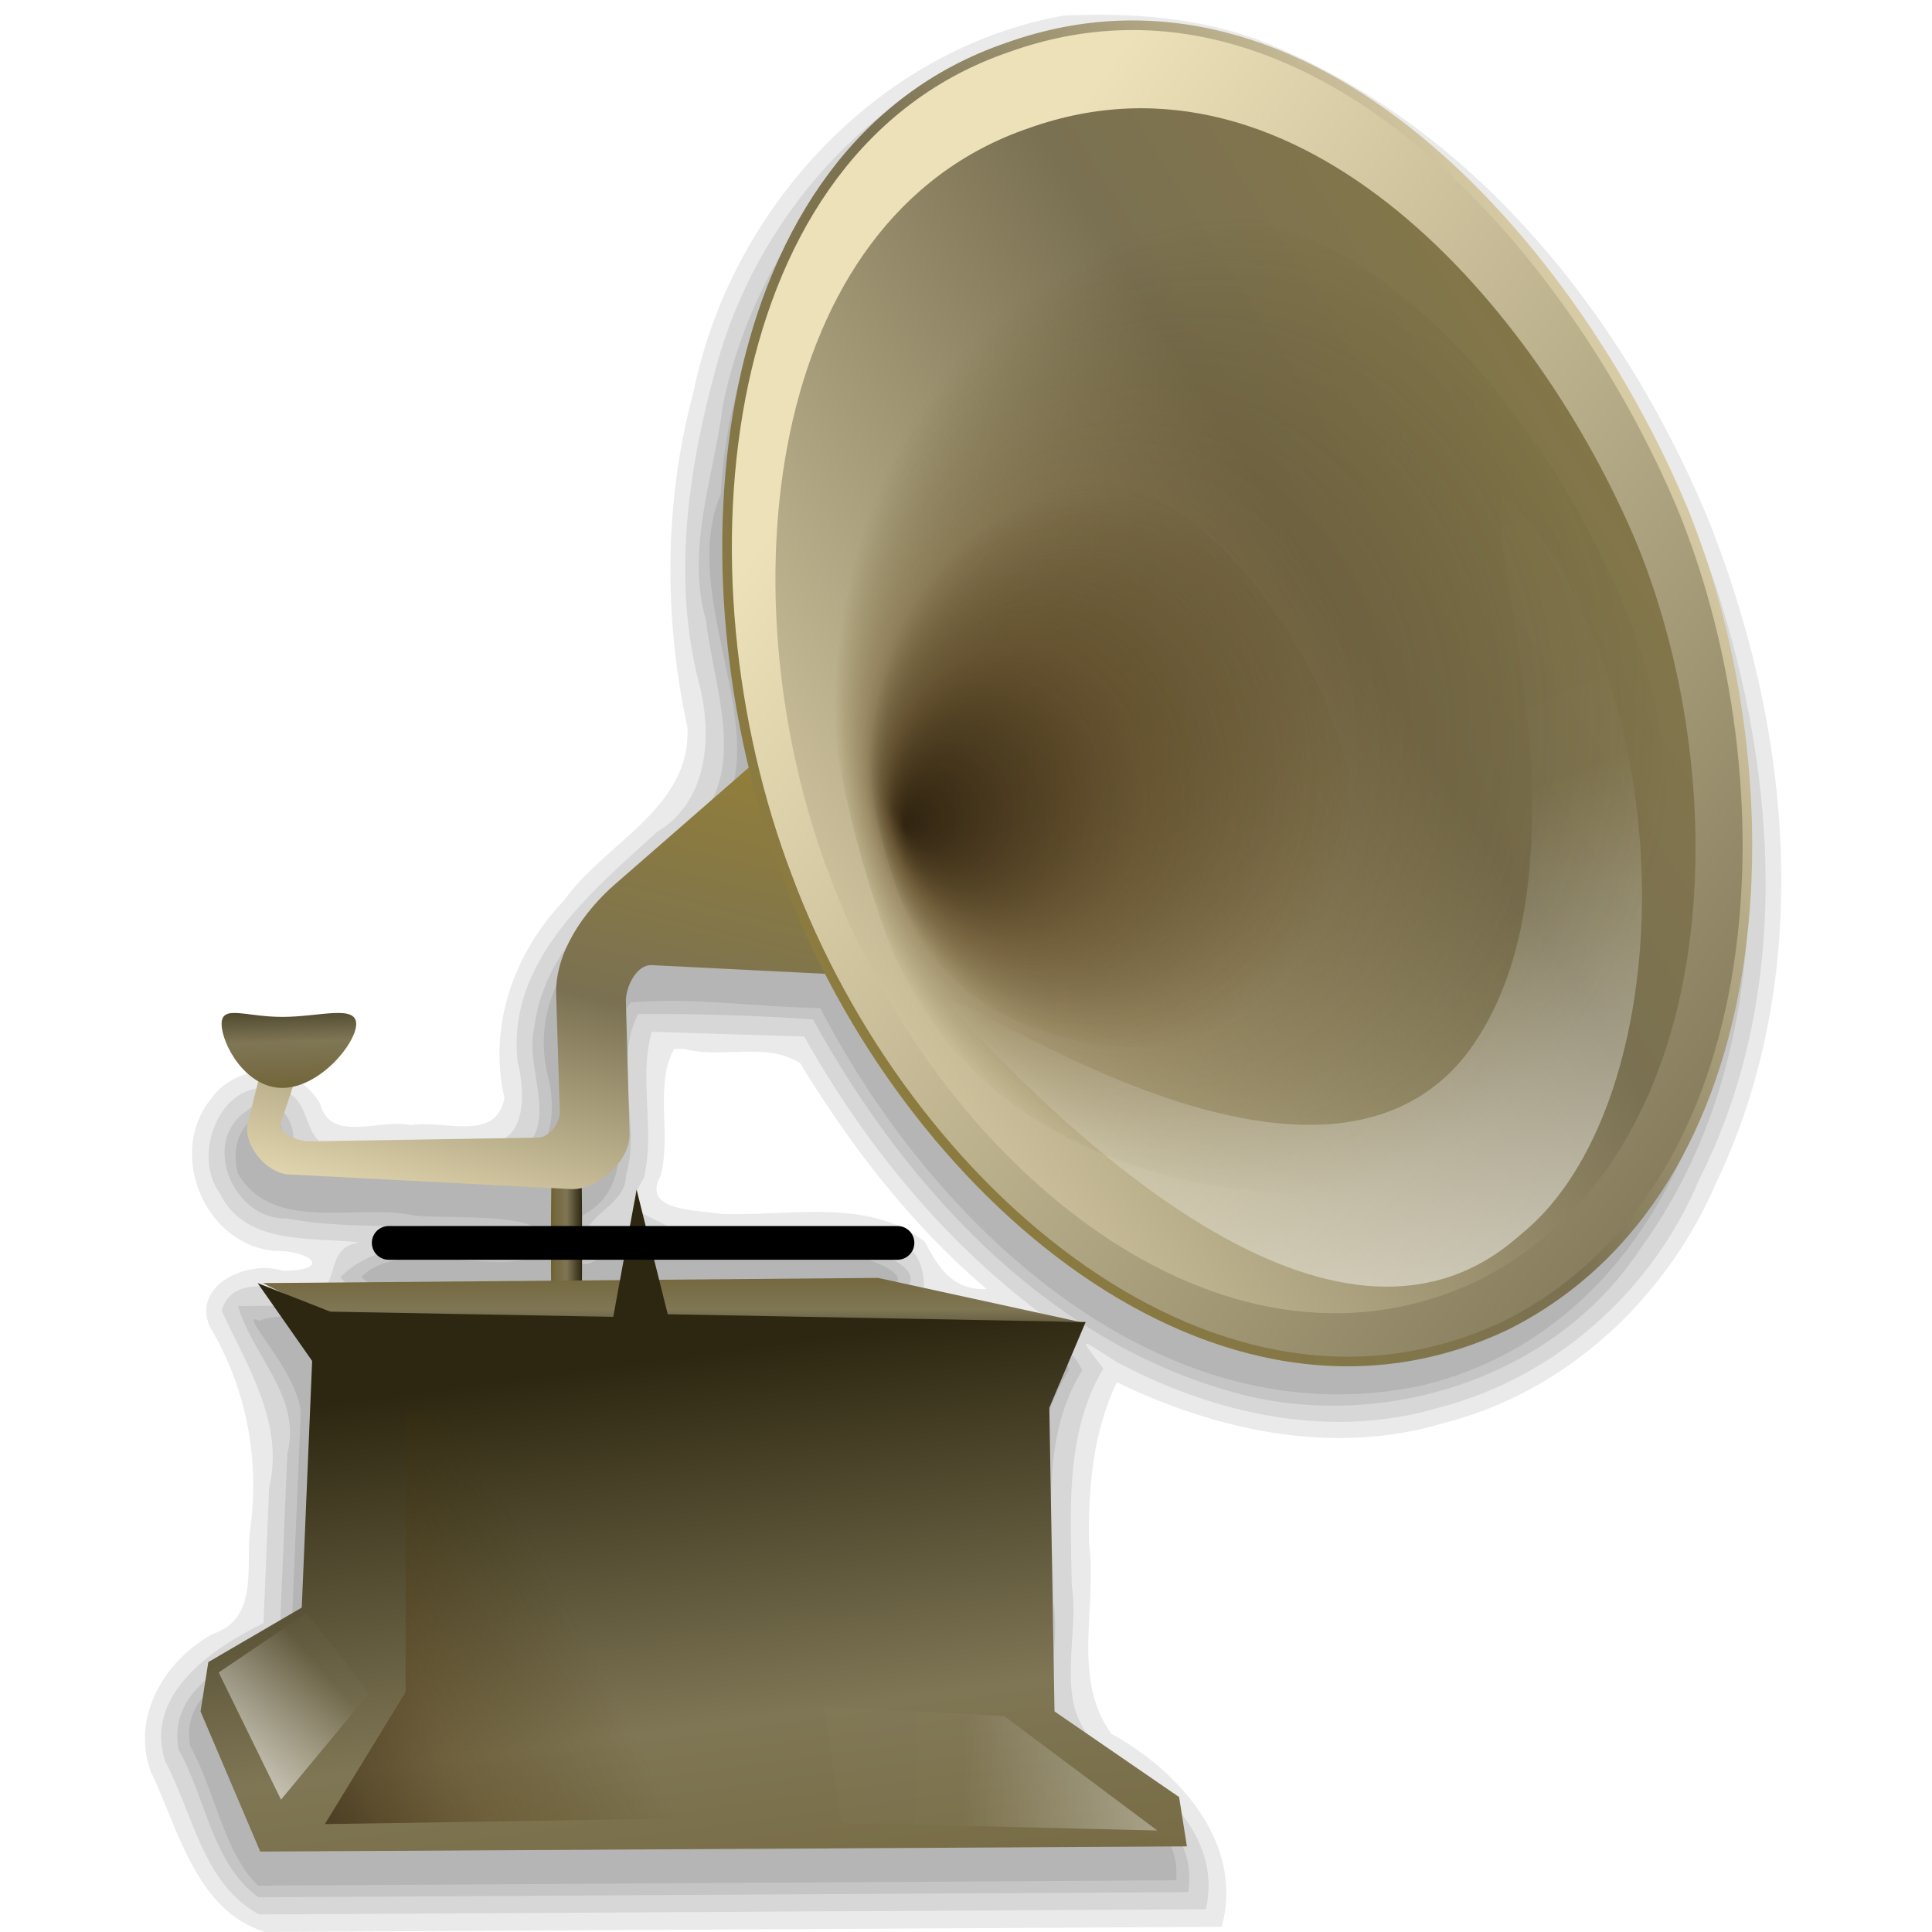
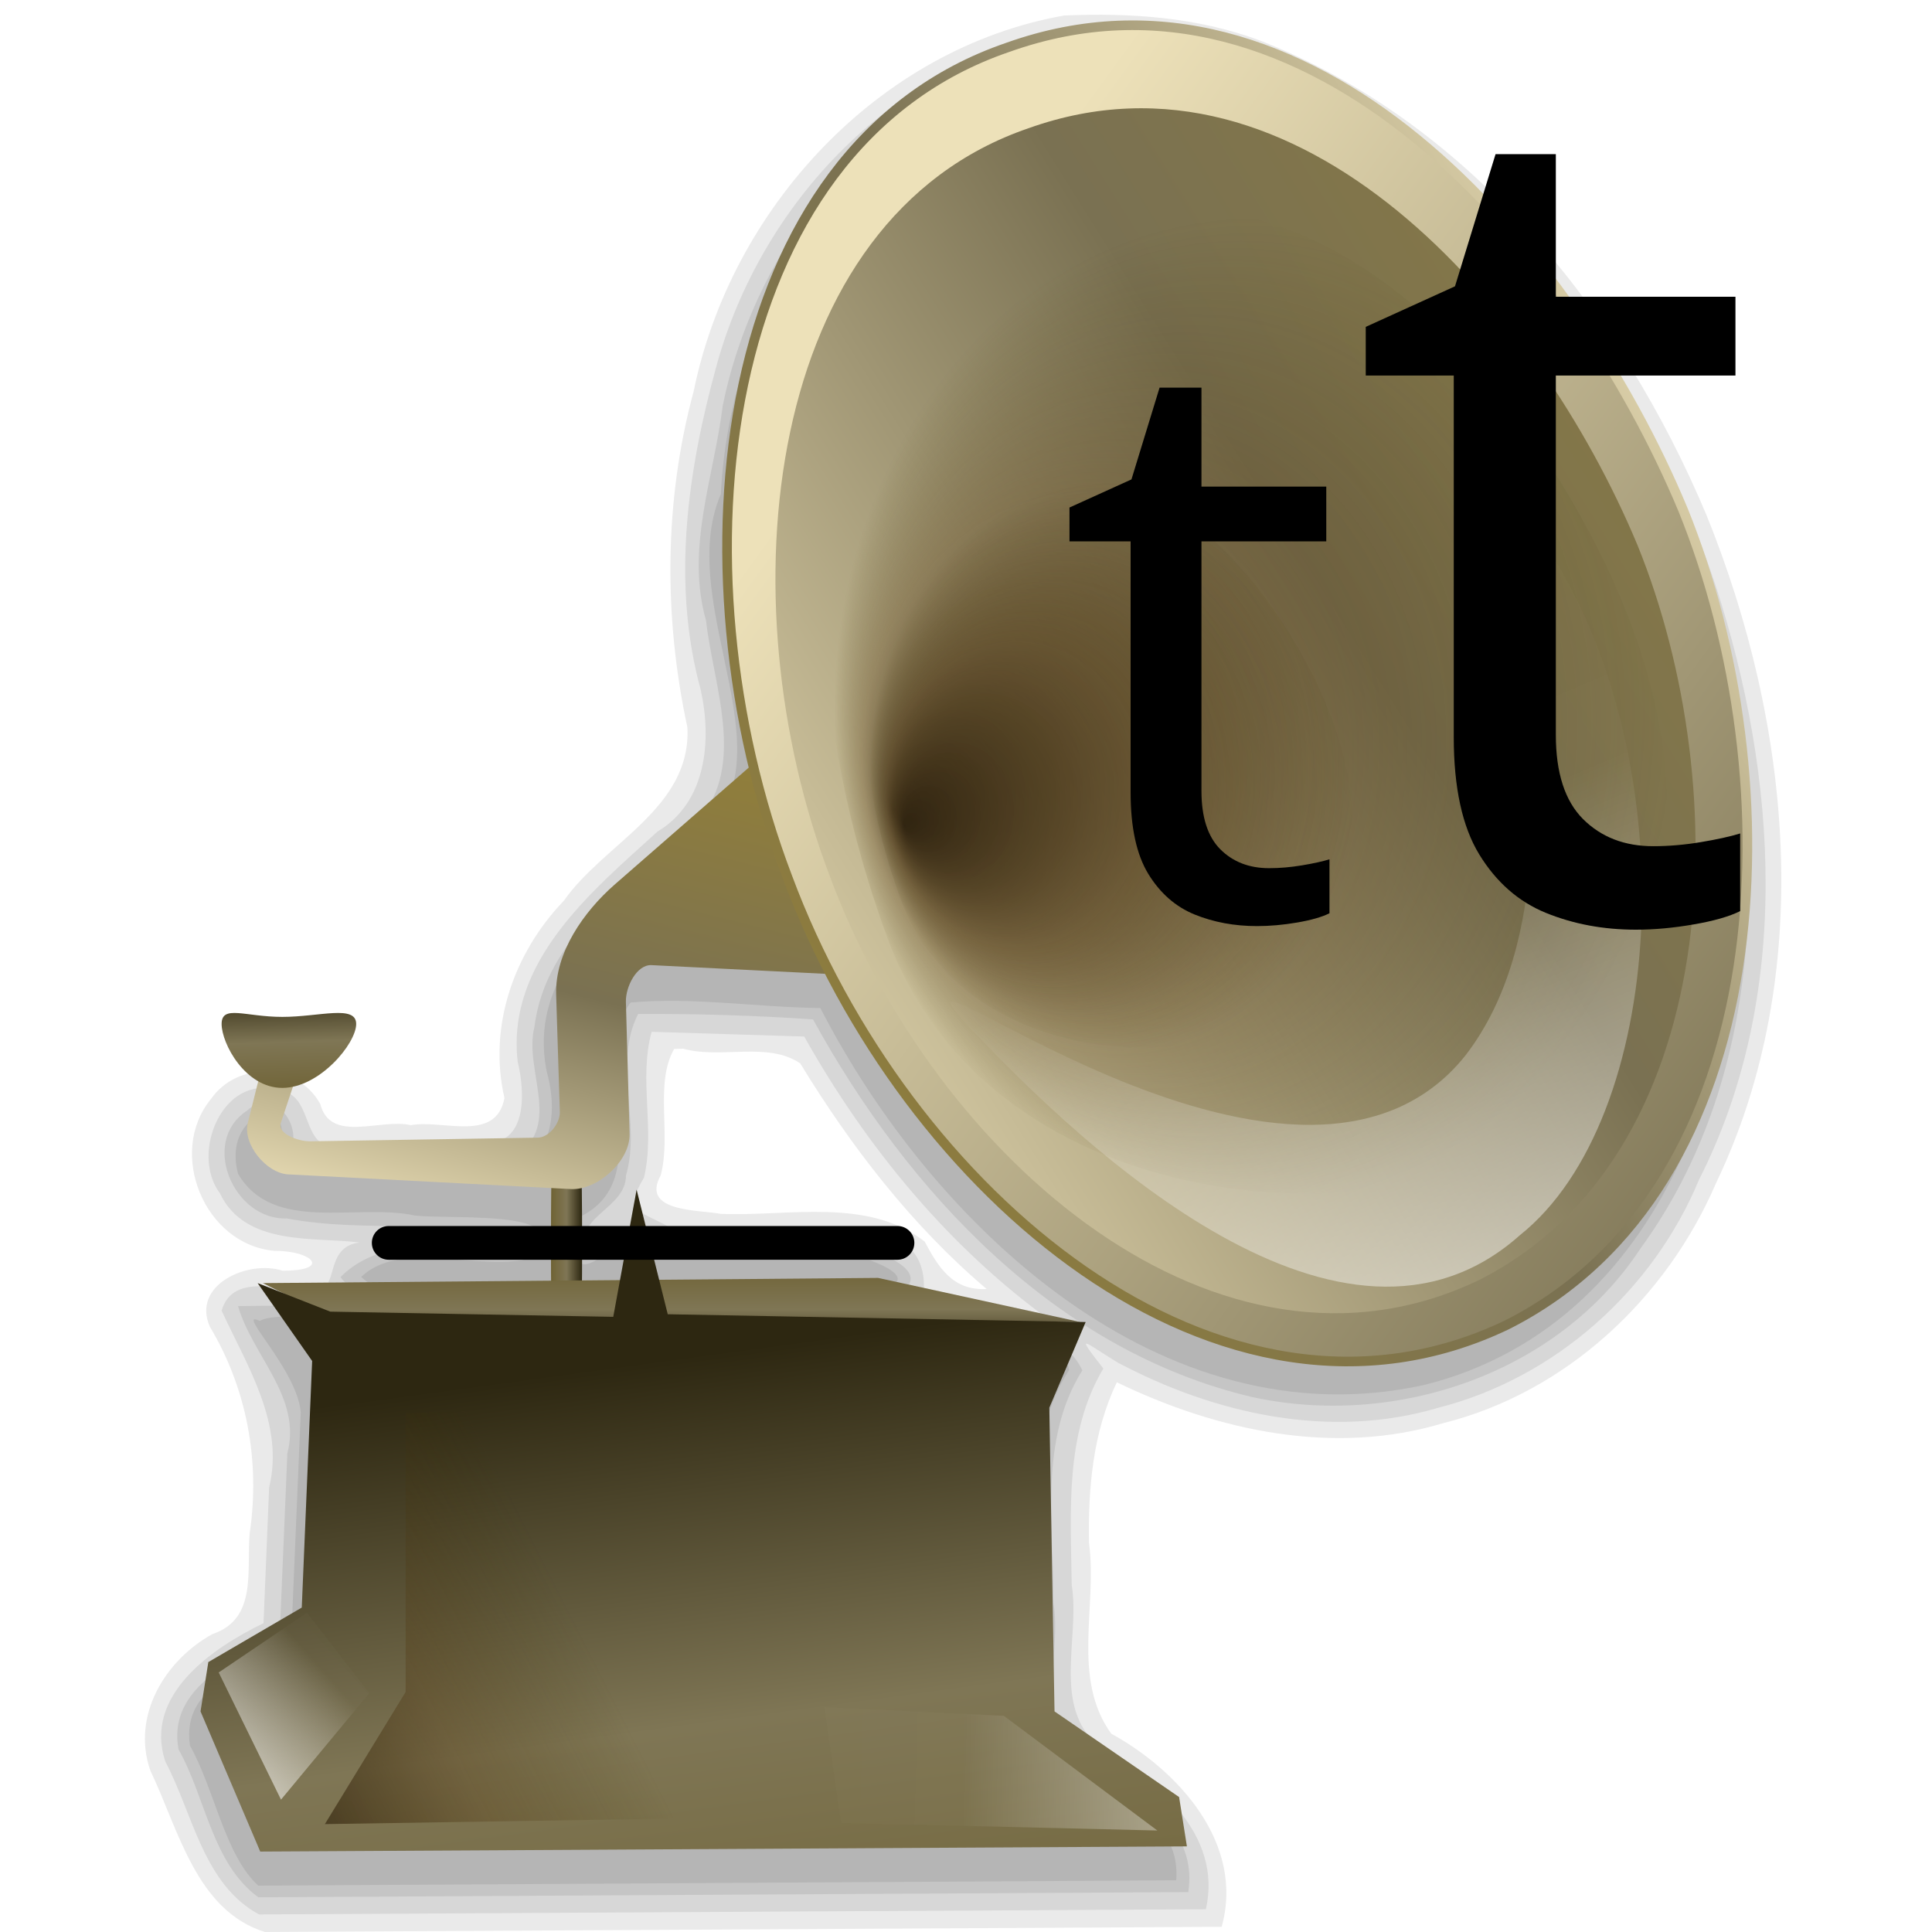
<svg xmlns="http://www.w3.org/2000/svg" xmlns:xlink="http://www.w3.org/1999/xlink" version="1.1" width="320" height="320" id="svg2276">
  <defs id="defs2278">
    <linearGradient id="linearGradient2310">
      <stop id="stop2311" style="stop-color:#6f6234;stop-opacity:1" offset="0" />
      <stop id="stop2312" style="stop-color:#7f7655;stop-opacity:1" offset="0.5" />
      <stop id="stop2313" style="stop-color:#2d2711;stop-opacity:1" offset="1" />
    </linearGradient>
    <linearGradient id="linearGradient2300">
      <stop id="stop2301" style="stop-color:#ffffff;stop-opacity:0" offset="0" />
      <stop id="stop2302" style="stop-color:#ffffff;stop-opacity:0.021" offset="0.496" />
      <stop id="stop2303" style="stop-color:#ffffff;stop-opacity:0.531" offset="1" />
    </linearGradient>
    <linearGradient id="linearGradient2288">
      <stop id="stop2289" style="stop-color:#ede1b9;stop-opacity:1" offset="0" />
      <stop id="stop2291" style="stop-color:#7a7152;stop-opacity:1" offset="0.5" />
      <stop id="stop2290" style="stop-color:#927f39;stop-opacity:1" offset="1" />
    </linearGradient>
    <linearGradient id="linearGradient2283">
      <stop id="stop2284" style="stop-color:#1d1100;stop-opacity:0.667" offset="0" />
      <stop id="stop2292" style="stop-color:#4f340c;stop-opacity:0.302" offset="0.527" />
      <stop id="stop2285" style="stop-color:#3d3001;stop-opacity:0" offset="1" />
    </linearGradient>
    <radialGradient cx="104.162" cy="56.434" r="20.573" fx="86.443" fy="60.641" id="radialGradient2286" xlink:href="#linearGradient2283" gradientUnits="userSpaceOnUse" gradientTransform="matrix(1.974153,0,0,2.31149,-20.91631,-3.405279)" />
    <linearGradient x1="106.914" y1="137.886" x2="291.101" y2="-13.32" id="linearGradient2287" xlink:href="#linearGradient2288" gradientUnits="userSpaceOnUse" gradientTransform="matrix(1.043891,0,0,1.367085,-10.63795,-23.55556)" />
    <linearGradient x1="167.392" y1="44.529" x2="423.51" y2="288.536" id="linearGradient2293" xlink:href="#linearGradient2288" gradientUnits="userSpaceOnUse" gradientTransform="matrix(1.044973,0,0,1.365668,-10.63795,-23.55556)" />
    <linearGradient x1="52.202" y1="222.936" x2="80.842" y2="139.837" id="linearGradient2296" xlink:href="#linearGradient2288" gradientUnits="userSpaceOnUse" gradientTransform="matrix(1.399505,0,0,1.019708,-10.63795,-23.55556)" />
    <linearGradient x1="66.332" y1="210.397" x2="45.224" y2="233.758" id="linearGradient2297" xlink:href="#linearGradient2300" gradientUnits="userSpaceOnUse" gradientTransform="matrix(1.072193,0,0,1.330998,-10.63795,-23.55556)" />
    <linearGradient x1="182.666" y1="74.241" x2="226.582" y2="192.066" id="linearGradient2305" xlink:href="#linearGradient2300" gradientUnits="userSpaceOnUse" gradientTransform="matrix(1.119585,0,0,1.274657,-10.63795,-23.55556)" />
    <linearGradient x1="281.134" y1="52.916" x2="139.003" y2="167.97" id="linearGradient2306" xlink:href="#linearGradient2288" gradientUnits="userSpaceOnUse" gradientTransform="matrix(1.044973,0,0,1.365668,-10.63795,-23.55556)" />
    <linearGradient x1="90.82" y1="378.081" x2="66.363" y2="257.434" id="linearGradient2309" xlink:href="#linearGradient2310" gradientUnits="userSpaceOnUse" gradientTransform="matrix(1.4583,0,0,0.9785962,-10.63795,-23.55556)" />
    <linearGradient x1="23.702" y1="838.791" x2="24.908" y2="894.39" id="linearGradient2316" xlink:href="#linearGradient2310" gradientUnits="userSpaceOnUse" gradientTransform="matrix(5.142284,0,0,0.2775201,-10.63795,-23.55556)" />
    <linearGradient x1="187.518" y1="82.686" x2="197.013" y2="82.686" id="linearGradient2318" xlink:href="#linearGradient2310" gradientUnits="userSpaceOnUse" gradientTransform="matrix(0.5433778,0,0,2.626326,-10.63795,-23.55556)" />
    <linearGradient x1="39.019" y1="273.276" x2="82.8" y2="253.125" id="linearGradient2341" xlink:href="#linearGradient2283" gradientUnits="userSpaceOnUse" gradientTransform="matrix(1.255909,0,0,1.136299,-10.63795,-23.55556)" />
    <linearGradient x1="24.214" y1="116.098" x2="23.556" y2="104.703" id="linearGradient2460" xlink:href="#linearGradient2310" gradientUnits="userSpaceOnUse" gradientTransform="matrix(2.862734,0,0,1.594013,-20.91631,-3.405279)" />
    <linearGradient x1="37.51" y1="233.714" x2="65.397" y2="234.011" id="linearGradient2598" xlink:href="#linearGradient2300" gradientUnits="userSpaceOnUse" gradientTransform="matrix(3.509389,0,0,1.300293,-20.91631,-3.405279)" />
    <radialGradient cx="198.314" cy="109.057" r="63.508" fx="143.616" fy="122.043" id="radialGradient3035" xlink:href="#linearGradient2283" gradientUnits="userSpaceOnUse" gradientTransform="matrix(1.104001,0,0,1.29265,-10.63795,-23.55556)" />
  </defs>
  <g transform="matrix(1.194608,0,0,1.194608,-404.6295,-422.4112)" id="g2385">
    <path d="m 492.325,361.86 c -31.528,0.35 -52.242,31.14 -53.67,60.24 -6.776,15.799 11.31,38.089 -4.256,48.443 -9.507,8.317 -22.807,17.112 -19.879,31.631 2.61,9.401 -2.114,16.63 -12.282,14.025 -8.554,-0.643 -17.893,1.997 -25.873,-1.143 5.575,-10.429 -7.185,-8.332 -4.644,1.288 4.896,8.331 16.434,4.017 24.568,5.794 5.814,0.591 23.916,-0.98 14.96,6.16 -7.206,1.23 -17.27,-2.662 -22.454,2.344 5.265,4.978 15.372,1.131 22.653,2.344 6.133,4.848 -11.742,2.355 -16.891,3.039 -5.767,0.436 -17.856,-0.607 -19.82,0.719 -3.574,-1.699 5.164,6.679 5.677,12.66 -0.446,10.6 -0.891,21.2 -1.337,31.8 -5.659,4.133 -15.259,5.578 -14.031,14.406 3.414,6.088 4.846,15.195 9.476,19.431 42.425,-0.248 84.849,-0.495 127.274,-0.743 0.735,-9.895 -10.829,-12.018 -16.838,-17.651 -3.536,-5.548 -0.766,-14.48 -1.852,-21.343 0.264,-10.769 -2.472,-22.121 3.822,-31.719 -0.467,-4.743 -13.311,-3.574 -18.618,-6.055 -12.903,-3.781 -26.464,-1.228 -39.701,-1.795 -0.525,-6.123 13.179,-1.135 18.427,-2.75 5.304,0.974 24.212,-0.147 12.246,-4.688 -10.849,0 -21.699,0 -32.548,0 1.665,-11.095 -9.332,10.306 -8.906,-5.438 13.261,-4.91 1.747,-21.355 8.313,-30.262 8.635,-0.787 17.563,0.671 26.312,0.762 15.428,30.013 47.242,60.244 83.656,52.279 34.977,-8.656 46.816,-49.735 42.868,-81.659 -4.115,-39.966 -27.37,-80.469 -64.456,-98.035 -7.008,-2.872 -14.607,-4.399 -22.192,-4.085 z m -74.406,171.125 c 13.828,-2.221 -0.206,8.434 0,0 z" id="path2367" style="fill:#000000;fill-opacity:0.083;fill-rule:evenodd;stroke:none" />
    <path d="m 486.438,360.656 c -24.627,3.397 -42.744,25.744 -47.512,49.165 -1.222,9.892 -5.17,19.836 -2.317,29.827 1.034,9.357 5.989,20.929 -1.921,28.57 -8.739,7.814 -20.323,15.149 -21.886,27.811 -1.468,5.907 3.816,13.45 -2.415,17.706 -4.486,2.971 -10.104,-0.144 -15.138,0.881 -5.564,0.337 -11.206,0.628 -16.655,-0.774 2.632,-3.577 -1.774,-9.875 -5.654,-6.234 -6.523,4.291 -1.816,15.206 5.556,14.929 10.637,2.006 21.848,0.022 32.348,2.468 0.345,2.894 -6.737,1.709 -9.313,1.493 -5.501,-0.346 -11.464,0.008 -15.594,4.156 1.393,2.612 11.397,4.4 4.337,3.794 -6.185,0.073 -12.37,0.192 -18.555,0.237 2.028,6.976 8.872,12.631 6.838,20.409 -0.352,8.374 -0.704,16.748 -1.057,25.123 -6.096,3.415 -15.633,7.266 -14.031,15.938 3.782,6.673 4.623,15.771 11.062,20.5 42.979,-0.238 85.958,-0.488 128.938,-0.719 1.496,-9.973 -8.842,-14.766 -15.736,-19.254 -5.388,-5.552 -1.833,-13.99 -2.959,-20.875 0.026,-10.757 -2.054,-22.585 4.007,-32.216 -3.574,-7.481 -13.468,-4.643 -19.83,-7.681 -2.513,-0.825 -8.075,-1.388 -8.795,-1.663 2.941,-0.848 7.284,-2.856 3.062,-5.594 -6.2,-4.149 -14.109,-0.96 -21.04,-1.969 -4.26,-0.592 -11.064,1.192 -13.71,-0.906 -1.219,-4.895 -6.179,0.341 -8.531,0.719 -1.255,-4.307 5.593,-5.471 5.564,-9.917 2.143,-7.289 -1.864,-15.39 1.686,-22.395 8.093,-0.048 16.176,0.202 24.25,0.75 13.079,23.827 33.606,45.961 60.93,52.371 19.925,4.325 42.428,-3.287 53.806,-20.617 16.975,-23.307 17.793,-54.613 10.909,-81.697 -7.99,-31.725 -27.567,-61.505 -56.472,-77.66 -10.449,-5.946 -22.265,-7.923 -34.173,-6.678 z m -65,173.656 c -1.792,0.78 -1.592,-0.718 0,0 z" id="path2371" style="fill:#000000;fill-opacity:0.083;fill-rule:evenodd;stroke:none" />
    <path d="m 486.469,358.156 c -23.654,3.739 -42.221,23.572 -48.405,46.126 -4.016,14.573 -6.264,30.134 -2.195,44.964 1.558,7.05 0.792,15.587 -5.976,19.634 -9.198,8.354 -20.993,18.052 -19.399,31.939 1.035,4.229 1.402,11.822 -4.99,11.198 -7.379,0.319 -14.935,0.143 -22.229,0.058 -2.525,-1.668 -1.783,-7.007 -6.036,-7.283 -7.542,-2.412 -12.233,8.688 -8.031,14.257 3.517,7.443 13.247,6.001 19.356,6.826 -5.086,0.575 -2.712,7.075 -6.094,6.188 -4.222,0.941 -11.342,-2.385 -13.031,3.25 3.555,7.703 8.742,15.69 6.589,24.534 -0.259,6.27 -0.518,12.54 -0.777,18.81 -7.146,3.451 -16.688,10.015 -13.601,19.21 3.819,7.219 5.249,16.974 12.976,21.165 43.76,-0.238 87.521,-0.487 131.281,-0.719 2.354,-10.355 -6.856,-18.023 -14.844,-22.562 -6.564,-5.61 -2.571,-15.022 -3.757,-22.409 -0.142,-10.086 -0.991,-20.981 4.382,-29.997 -4.085,-5.234 -2.693,-3.69 1.969,-0.844 13.486,7.163 29.463,10.717 44.421,6.297 16.224,-4.132 29.8,-16.228 36.21,-31.652 12.915,-25.428 10.912,-55.829 2.315,-82.297 -10.037,-30.263 -30.807,-58.294 -60.116,-72.052 -9.338,-4.245 -19.87,-5.188 -30.017,-4.64 z m -36.25,139.156 c 8.623,15.357 20.056,29.263 34.406,39.594 -5.648,-2.337 -12.445,-1.821 -17.844,-4.344 0.333,-3.915 -1.785,-7.492 -6.05,-7.389 -9.553,-2.878 -19.829,0.762 -29.399,-1.538 -4.365,-2.368 -6.134,-1.988 -3.332,-6.761 1.575,-6.644 -0.761,-13.608 1.062,-20.219 7.052,0.219 14.104,0.438 21.156,0.656 z" id="path2375" style="fill:#000000;fill-opacity:0.083;fill-rule:evenodd;stroke:none" />
    <path d="m 486.25,355.75 c -25.791,4.564 -46.2,26.801 -51.355,52.075 -4.11,15.183 -4.182,31.291 -0.873,46.638 0.564,11.208 -11.541,16.029 -17.141,24.032 -6.938,7.226 -10.513,17.44 -8.224,27.349 -1.184,6.255 -8.631,2.928 -12.985,3.762 -4.166,-0.993 -11.126,2.564 -12.546,-2.919 -3.155,-5.755 -11.486,-6.004 -15.178,-0.693 -6.103,7.47 -0.871,20.216 8.861,21.036 5.197,-0.04 7.976,2.753 1.067,2.751 -4.759,-1.551 -12.666,1.958 -10.053,7.792 5.132,8.56 6.976,18.657 5.516,28.55 -0.483,5.14 1.115,11.925 -5.152,14.029 -6.616,3.633 -11.301,11.4 -8.607,18.991 3.862,8.002 6.29,19.334 15.859,22.326 44.219,-0.238 88.437,-0.487 132.656,-0.719 3.2,-11.493 -5.927,-21.63 -15.312,-26.781 -5.541,-7.675 -1.907,-17.676 -3.074,-26.412 -0.149,-7.583 0.531,-15.387 3.855,-22.307 13.937,6.745 30.09,10.234 45.243,5.669 17.035,-4.263 30.952,-17.291 37.835,-33.287 13.893,-28.999 10.462,-63.564 -1.34,-92.652 -11.861,-28.207 -32.857,-54.432 -61.956,-65.792 C 504.646,355.971 495.45,355.352 486.25,355.75 z M 433.438,499 c 5.253,1.464 11.676,-1.03 16.221,2.029 7.079,11.58 15.452,22.47 25.841,31.284 -4.677,0.287 -6.728,-3.073 -8.578,-6.566 -7.902,-6.192 -18.928,-3.458 -28.254,-3.847 -3.219,-0.587 -11.155,-0.244 -8.345,-5.356 1.497,-5.625 -0.894,-12.673 1.864,-17.513 0.417,0.009 0.833,-0.032 1.25,-0.031 z" id="path2384" style="fill:#000000;fill-opacity:0.083;fill-rule:evenodd;stroke:none" />
  </g>
  <rect width="5.159" height="24.936" rx="0.16" ry="12.468" x="91.255" y="193.605" id="rect2317" style="fill:url(#linearGradient2318);fill-opacity:1;fill-rule:evenodd;stroke-width:1pt" />
  <path d="m 42.867,178.704 -1.824,7.296 c -0.875,3.501 3.085,8.325 6.688,8.512 l 46.817,2.432 c 4.439,0.231 9.852,-4.677 9.728,-9.12 l -0.608,-21.888 c -0.069,-2.473 1.785,-6.204 4.256,-6.08 l 36.481,1.824 -13.984,-40.129 -28.577,24.928 c -5.193,4.53 -9.943,11.353 -9.728,18.24 l 0.608,19.456 c 0.058,1.868 -1.78,4.226 -3.648,4.256 l -37.697,0.608 c -1.912,0.031 -5.469,-1.226 -4.864,-3.04 l 2.432,-7.296 -6.08,0 z" id="path2295" style="fill:url(#linearGradient2296);fill-opacity:1;fill-rule:evenodd;stroke-width:2.25;stroke-linecap:round;stroke-linejoin:round" />
  <path d="M 166.902,7.852 C 216.759,-9.983 260.535,40.685 278.776,84.462 297.016,129.455 294.584,196.741 249.591,219.44 202.166,242.139 149.877,197.552 130.421,145.263 110.964,94.19 118.261,24.471 166.902,7.852 z" id="path2280" style="fill:url(#linearGradient2293);fill-opacity:1;fill-rule:evenodd;stroke:url(#linearGradient2306);stroke-width:1.195pt" />
  <path d="M 170.349,21.241 C 215.309,5.158 254.785,50.849 271.234,90.325 287.682,130.898 285.489,191.575 244.916,212.044 202.15,232.514 154.997,192.306 137.452,145.154 119.907,99.098 126.487,36.228 170.349,21.241 z" id="path2281" style="fill:url(#linearGradient2287);fill-opacity:1;fill-rule:evenodd;stroke-width:0.902pt" />
  <path d="m 155.51,46.982 c -19.911,14.711 -26.421,59.768 -8.468,108.523 17.865,48.054 84.822,48.564 102.835,33.38 18.101,-14.484 45.145,-52.15 6.823,-111.876 C 218.553,18.685 176.024,32.196 155.51,46.982 z" id="path2282" style="fill:url(#radialGradient3035);fill-opacity:1;fill-rule:evenodd;stroke-width:1pt" />
  <path d="m 242.774,174.751 c 28.436,-37.027 -10.31,-119 14.053,-83.172 22.643,35.827 19.003,93.794 -5.073,112.998 -29.235,26.082 -71.942,-14.044 -91.145,-34.394 -19.203,-20.35 53.729,40.38 82.165,4.569 z" id="path2304" style="fill:url(#linearGradient2305);fill-opacity:1;fill-rule:evenodd;stroke-width:1pt" />
  <path d="m 43.533,212.522 12.038,6.019 123.39,0.43 -33.534,-7.309 -101.893,0.86 z" id="path2315" style="fill:url(#linearGradient2316);fill-opacity:1;fill-rule:evenodd;stroke-width:1pt" />
  <path d="m 54.711,217.251 46.862,0.86 3.869,-21.067 5.159,20.637 69.219,1.29 -6.019,14.188 0.86,50.302 20.637,14.188 1.29,8.169 -153.485,0.86 -9.888,-23.216 1.29,-8.169 15.477,-9.029 1.72,-40.843 -9.029,-12.898 12.038,4.729 z" id="path2307" style="fill:url(#linearGradient2309);fill-opacity:1;fill-rule:evenodd;stroke-width:1pt" />
  <path d="m 61.16,280.451 -14.618,17.627 -10.318,-21.067 14.618,-9.888 10.318,13.328 z" id="path2308" style="fill:url(#linearGradient2297);fill-opacity:1;fill-rule:evenodd;stroke-width:1pt" />
  <rect width="89.855" height="5.589" rx="2.795" ry="2.795" x="61.59" y="203.064" id="rect2314" style="fill-rule:evenodd;stroke-width:1pt" />
  <path d="m 113.396,232.817 -46.209,1.216 0,46.209 -13.376,21.888 76.61,-1.216 -17.024,-68.097 z" id="path2340" style="fill:url(#linearGradient2341);fill-opacity:1;fill-rule:evenodd;stroke-width:1pt" />
  <path d="m 58.995,169.606 c 0,3.246 -6.08,10.584 -12.231,10.584 -6.152,0 -10.057,-7.338 -10.057,-10.584 0,-3.246 3.905,-1.176 10.057,-1.176 6.152,0 12.231,-2.07 12.231,1.176 z" id="path2459" style="fill:url(#linearGradient2460);fill-opacity:1;fill-rule:evenodd;stroke-width:1pt" />
  <path d="m 154.136,86.241 c -11.534,8.521 -15.305,34.622 -4.905,62.864 10.349,27.836 49.135,28.132 59.569,19.336 10.485,-8.39 26.151,-30.209 3.952,-64.806 -22.097,-33.785 -46.733,-25.959 -58.616,-17.394 z" id="path2534" style="fill:url(#radialGradient2286);fill-opacity:1;fill-rule:evenodd;stroke-width:1pt" />
  <path d="m 191.693,303.19 -52.38,-1.254 -2.766,-19.178 29.723,1.44 25.423,18.992 z" id="path2597" style="fill:url(#linearGradient2598);fill-opacity:1;fill-rule:evenodd;stroke-width:1pt" />
+   <flowRoot xml:space="preserve" id="flowRoot3759" style="fill:black;fill-opacity:1;stroke:none;font-family:sans-serif;font-style:normal;font-weight:normal;font-size:40px;line-height:1.25;letter-spacing:0px;word-spacing:0px">
+     <flowRegion id="flowRegion3761">
+       <rect id="rect3763" width="141.304" height="94.022" x="166.304" y="56.413" />
+     </flowRegion>
+     <flowPara id="flowPara3765" />
+   </flowRoot>
+   <text xml:space="preserve" style="font-style:normal;font-weight:normal;font-size:40px;line-height:1.25;font-family:sans-serif;letter-spacing:0px;word-spacing:0px;fill:#000000;fill-opacity:1;stroke:none" x="175" y="152.065" id="text3769">
+     <tspan id="tspan3767" x="175" y="152.065" style="font-size:133.333px">t<tspan style="font-size:192px" id="tspan3771">t</tspan>
+     </tspan>
+   </text>
</svg>
